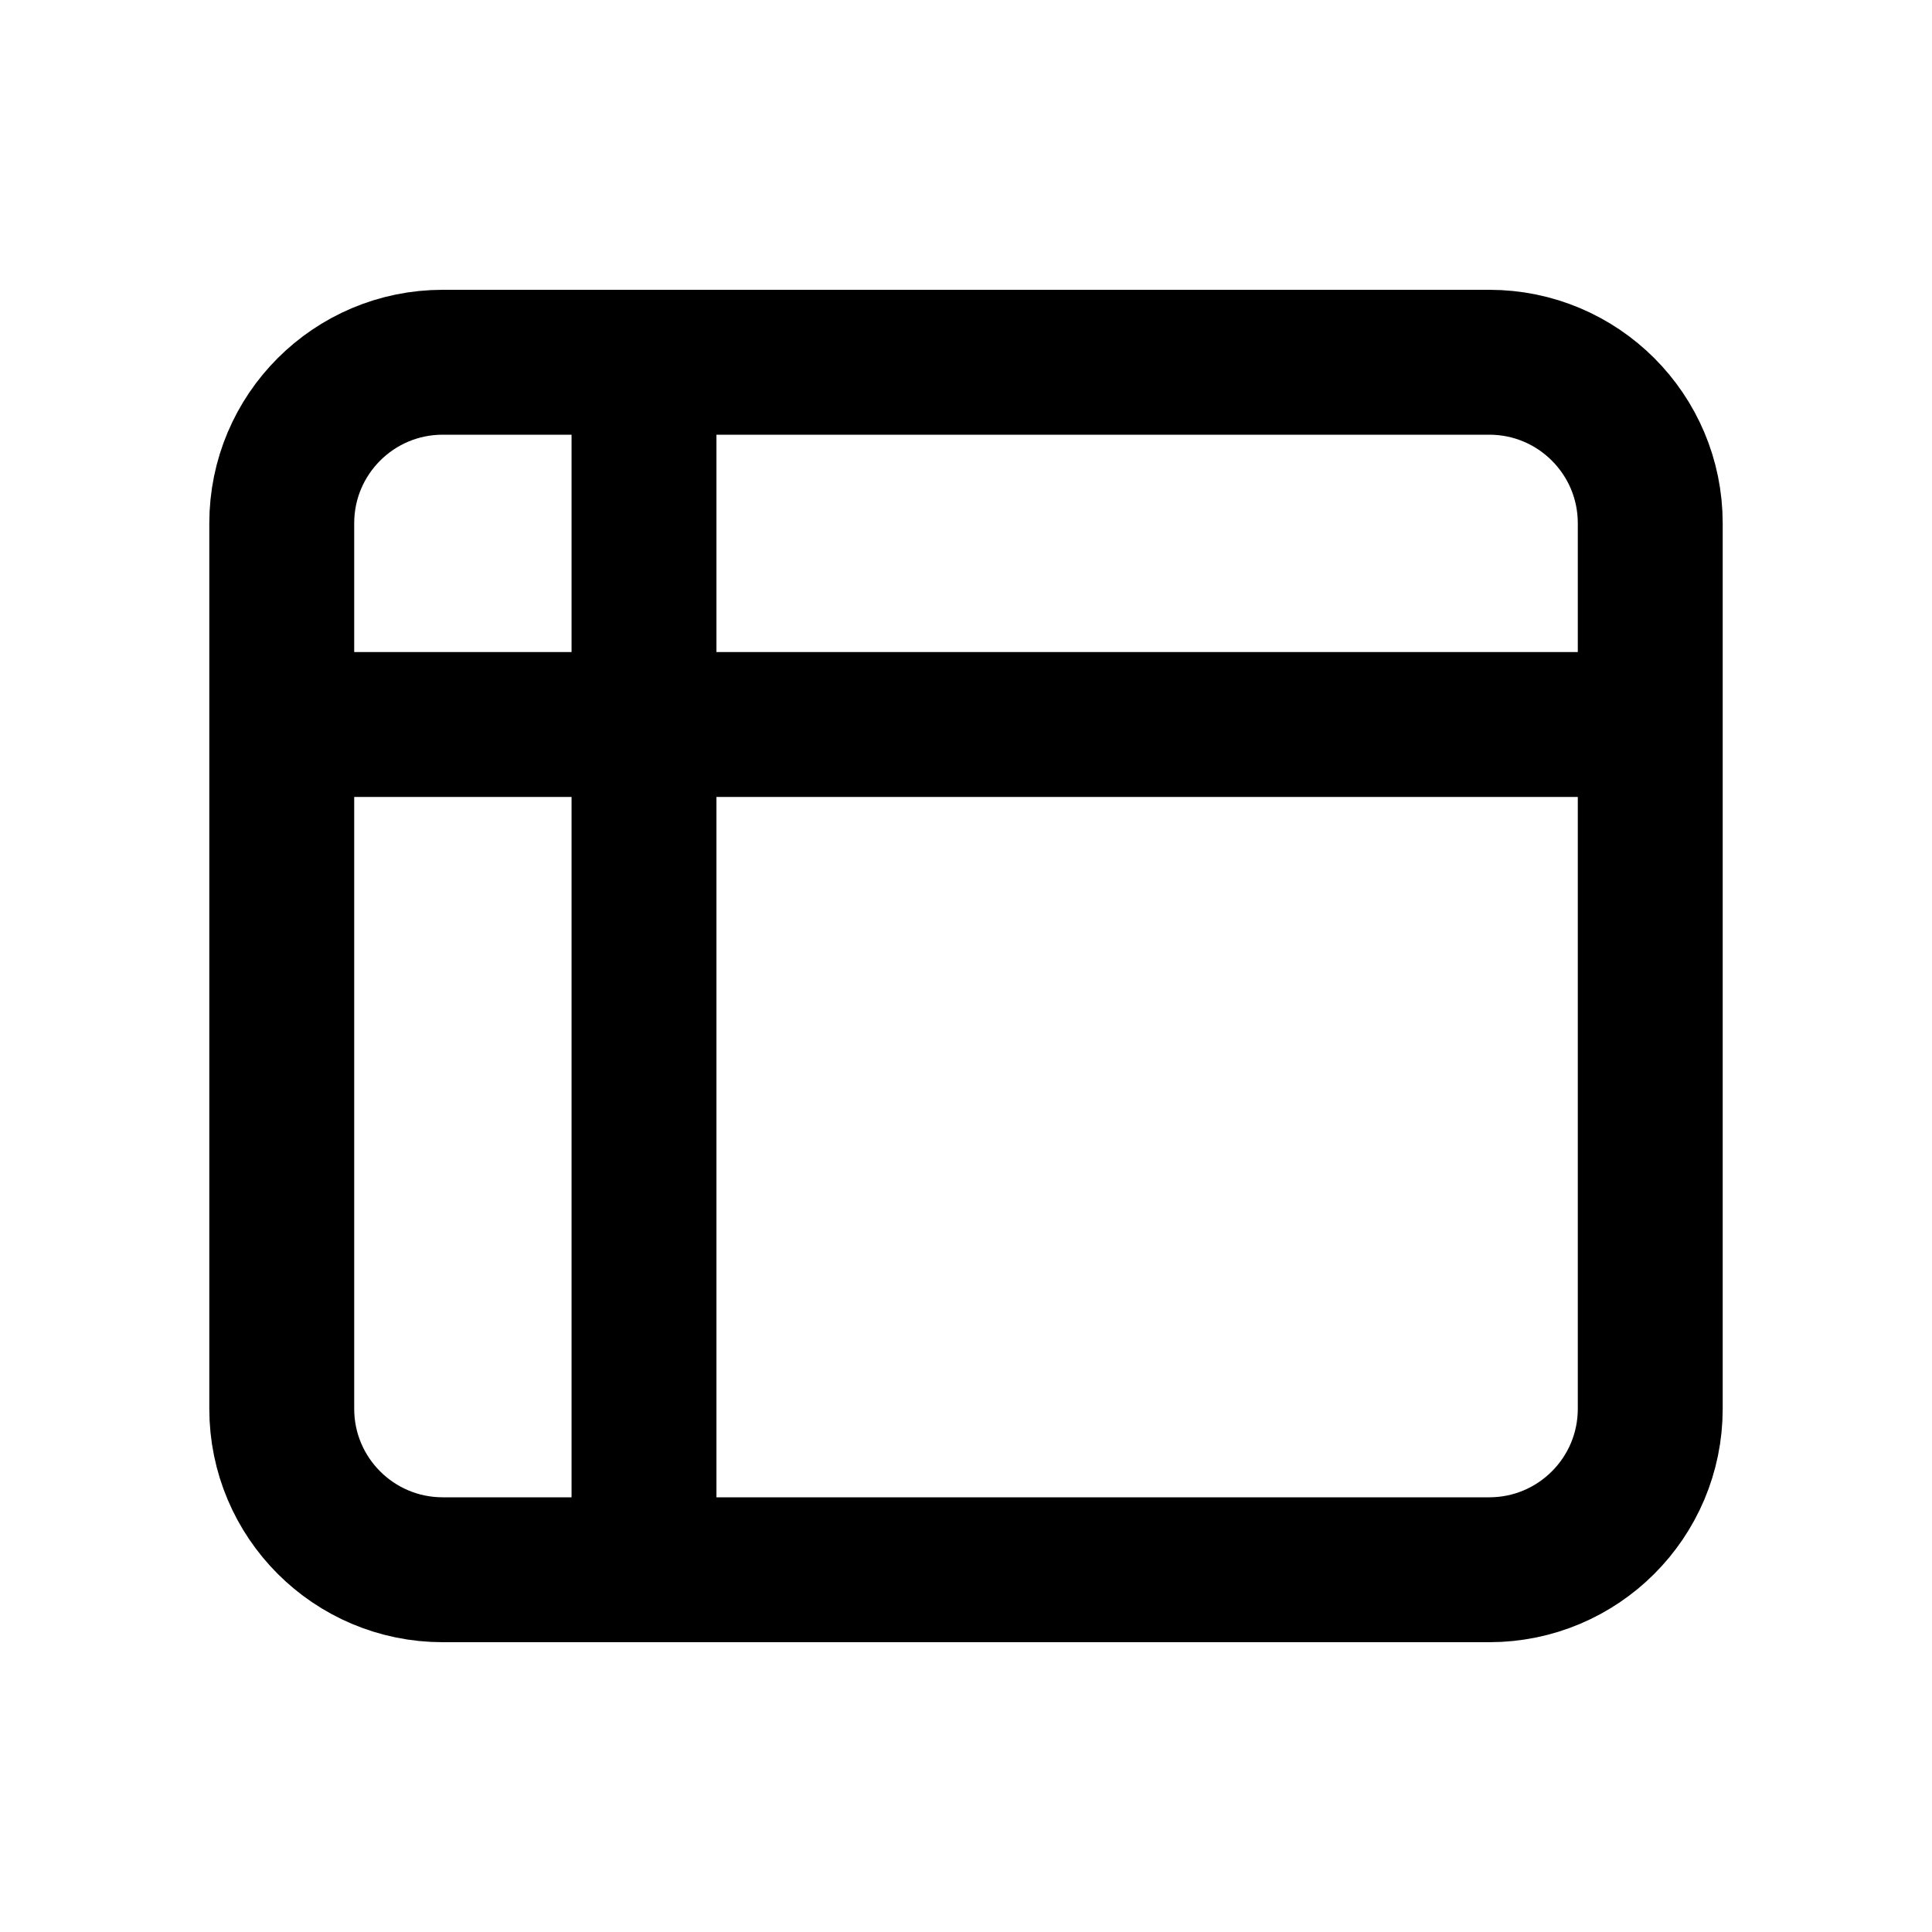
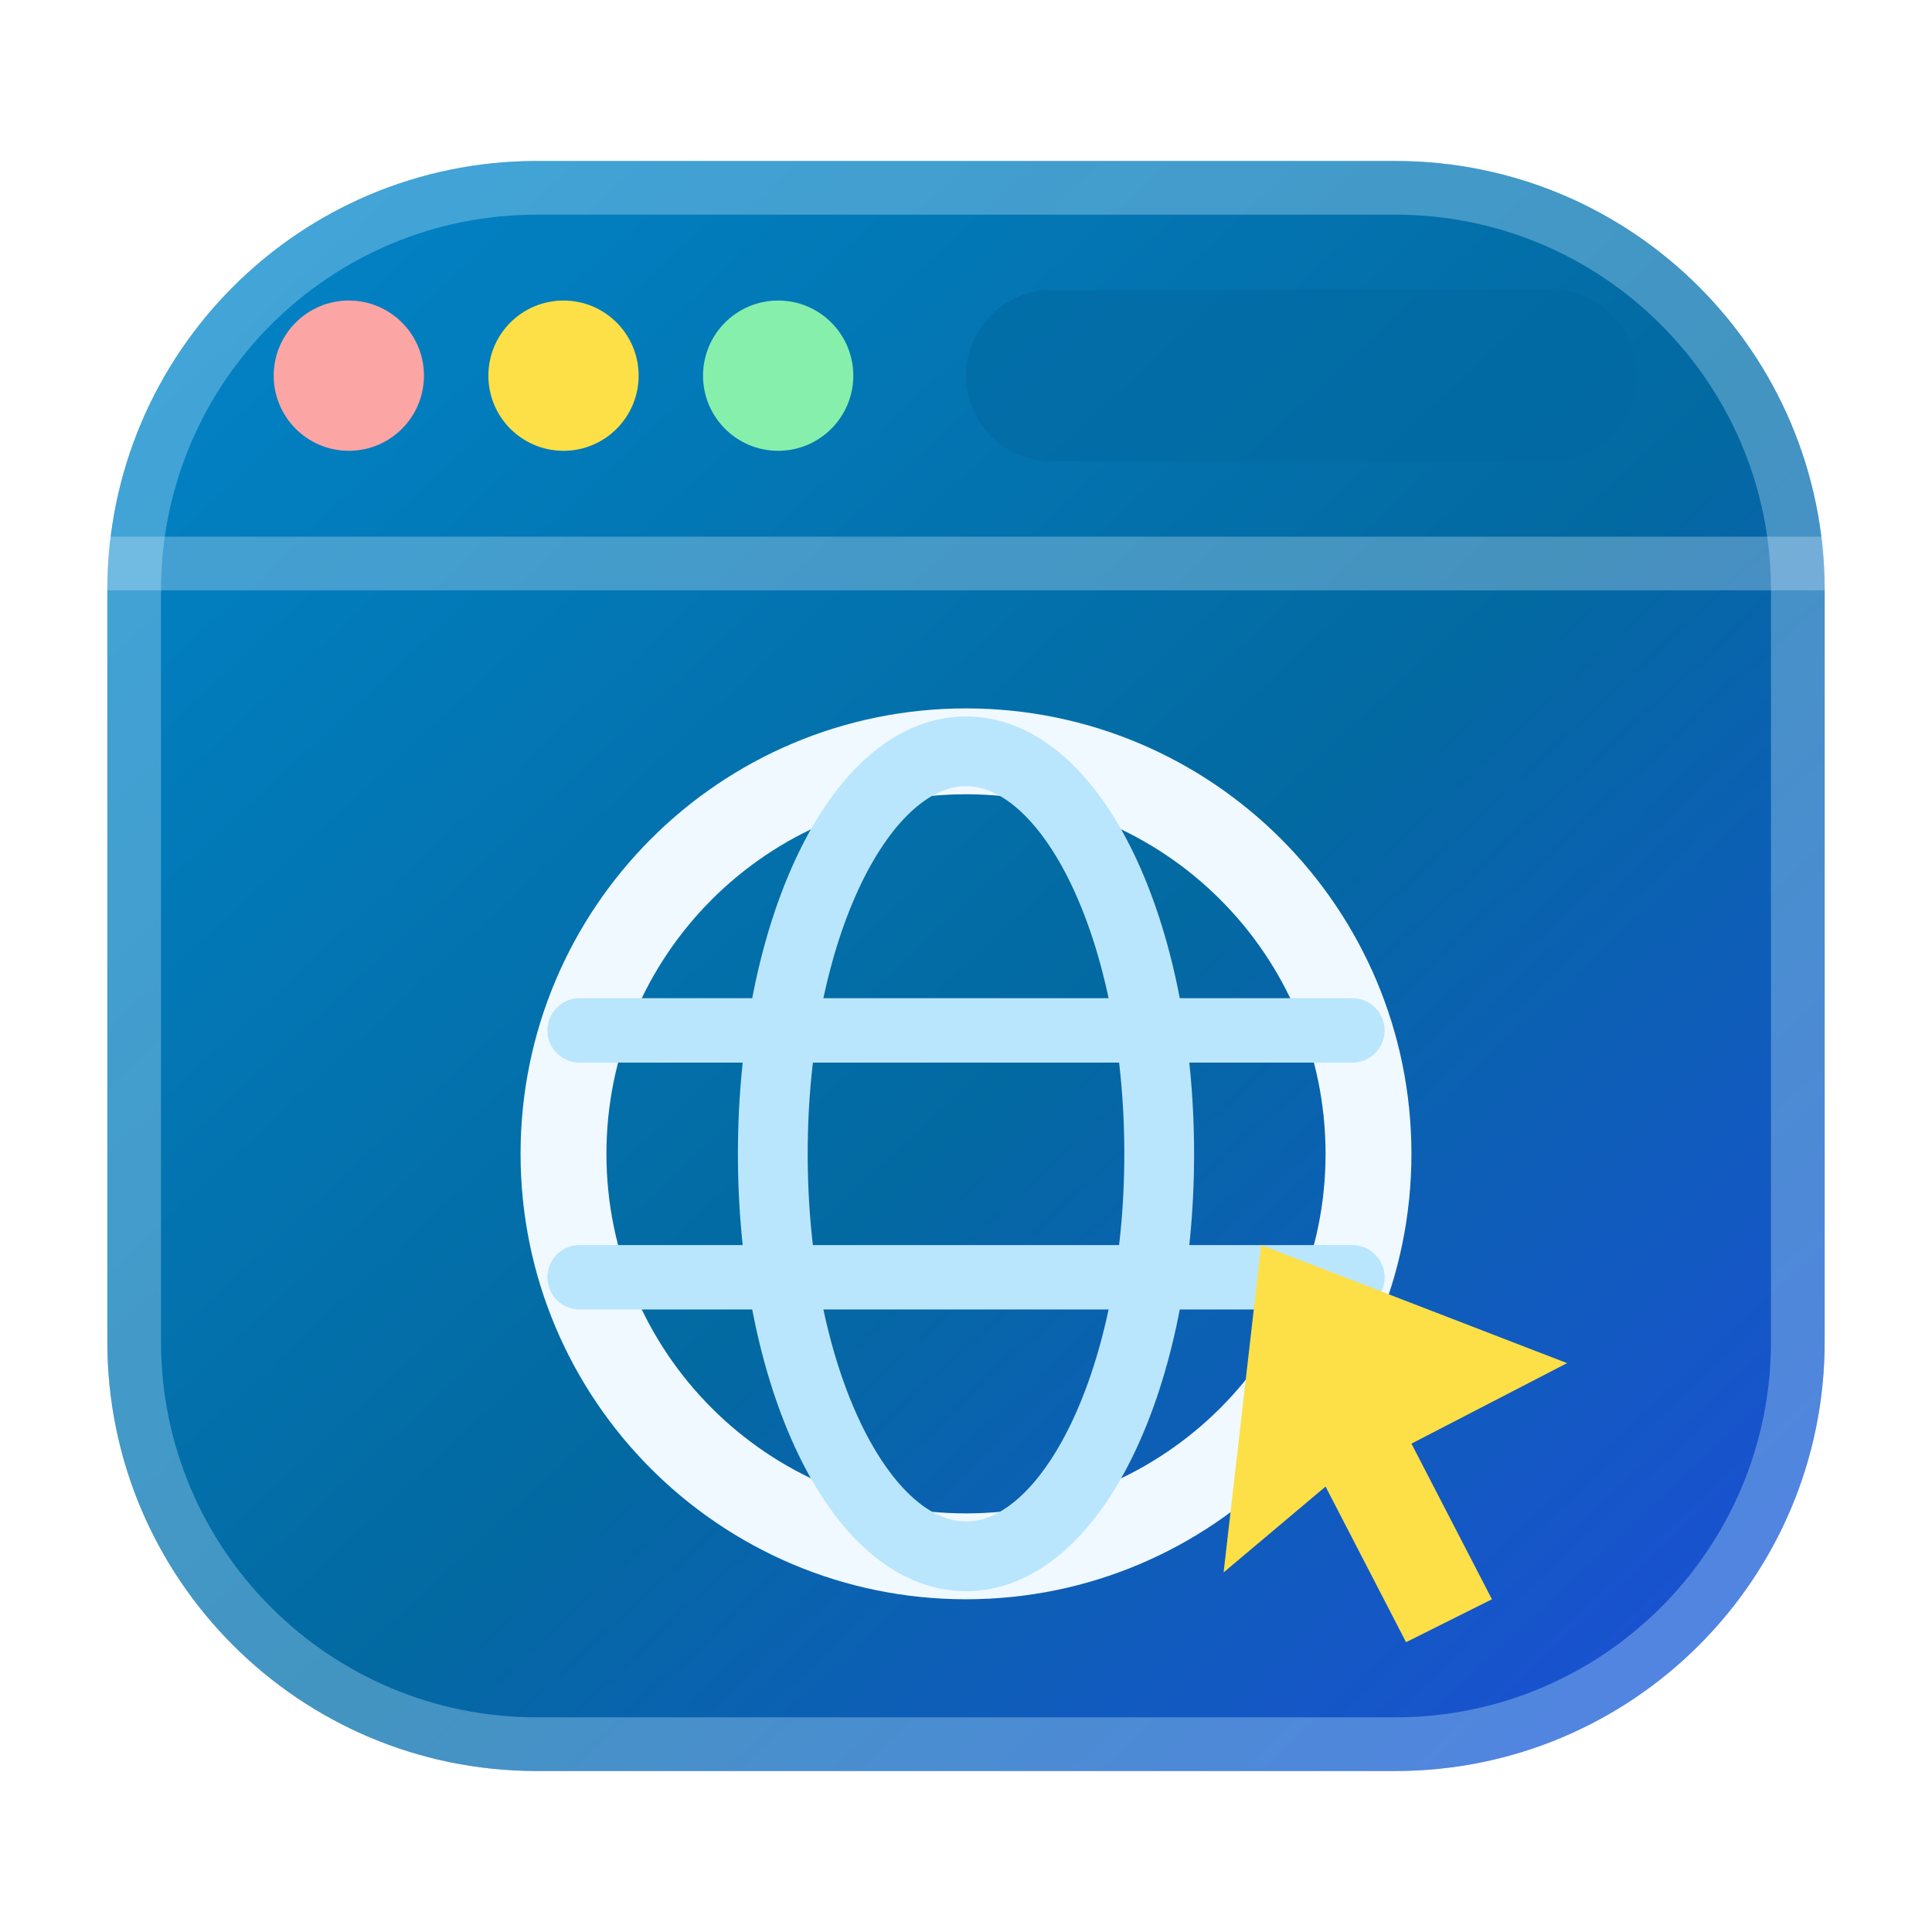
- <svg xmlns="http://www.w3.org/2000/svg" viewBox="0 0 24 24" fill="none">
-   <rect x="3.5" y="4.5" width="17" height="15" rx="2" stroke="currentColor" stroke-width="1.8" />
-   <path d="M8 4.5v15" stroke="currentColor" stroke-width="1.8" />
-   <path d="M3.5 9h17" stroke="currentColor" stroke-width="1.8" />
+ <svg xmlns="http://www.w3.org/2000/svg" width="36" height="36" viewBox="0 0 36 36" fill="none">
+   <rect x="2" y="3" width="32" height="30" rx="8" fill="url(#browser_bg)" />
+   <rect x="2.5" y="3.5" width="31" height="29" rx="7.5" stroke="#BAE6FD" stroke-opacity="0.35" />
+   <path d="M2 10.5H34" stroke="#E0F2FE" stroke-opacity="0.3" stroke-width="1" />
+   <circle cx="6.5" cy="7" r="1.4" fill="#FCA5A5" />
+   <circle cx="10.5" cy="7" r="1.4" fill="#FDE047" />
+   <circle cx="14.5" cy="7" r="1.4" fill="#86EFAC" />
+   <rect x="18" y="5.4" width="12.5" height="3.2" rx="1.6" fill="#0369A1" fill-opacity="0.55" />
+   <circle cx="18" cy="21.5" r="7.5" stroke="#F0F9FF" stroke-width="1.6" />
+   <ellipse cx="18" cy="21.5" rx="3.6" ry="7.5" stroke="#BAE6FD" stroke-width="1.3" />
+   <path d="M10.8 19.2H25.2M10.8 23.8H25.2" stroke="#BAE6FD" stroke-width="1.2" stroke-linecap="round" />
+   <path d="M23.5 23.2L29.2 25.4L26.3 26.9L27.8 29.8L26.2 30.6L24.7 27.7L22.8 29.3L23.5 23.2Z" fill="#FDE047" />
+   <defs>
+     <linearGradient id="browser_bg" x1="4" y1="3" x2="32" y2="33" gradientUnits="userSpaceOnUse">
+       <stop stop-color="#0284C7" />
+       <stop offset="0.55" stop-color="#0369A1" />
+       <stop offset="1" stop-color="#1D4ED8" />
+     </linearGradient>
+   </defs>
</svg>
